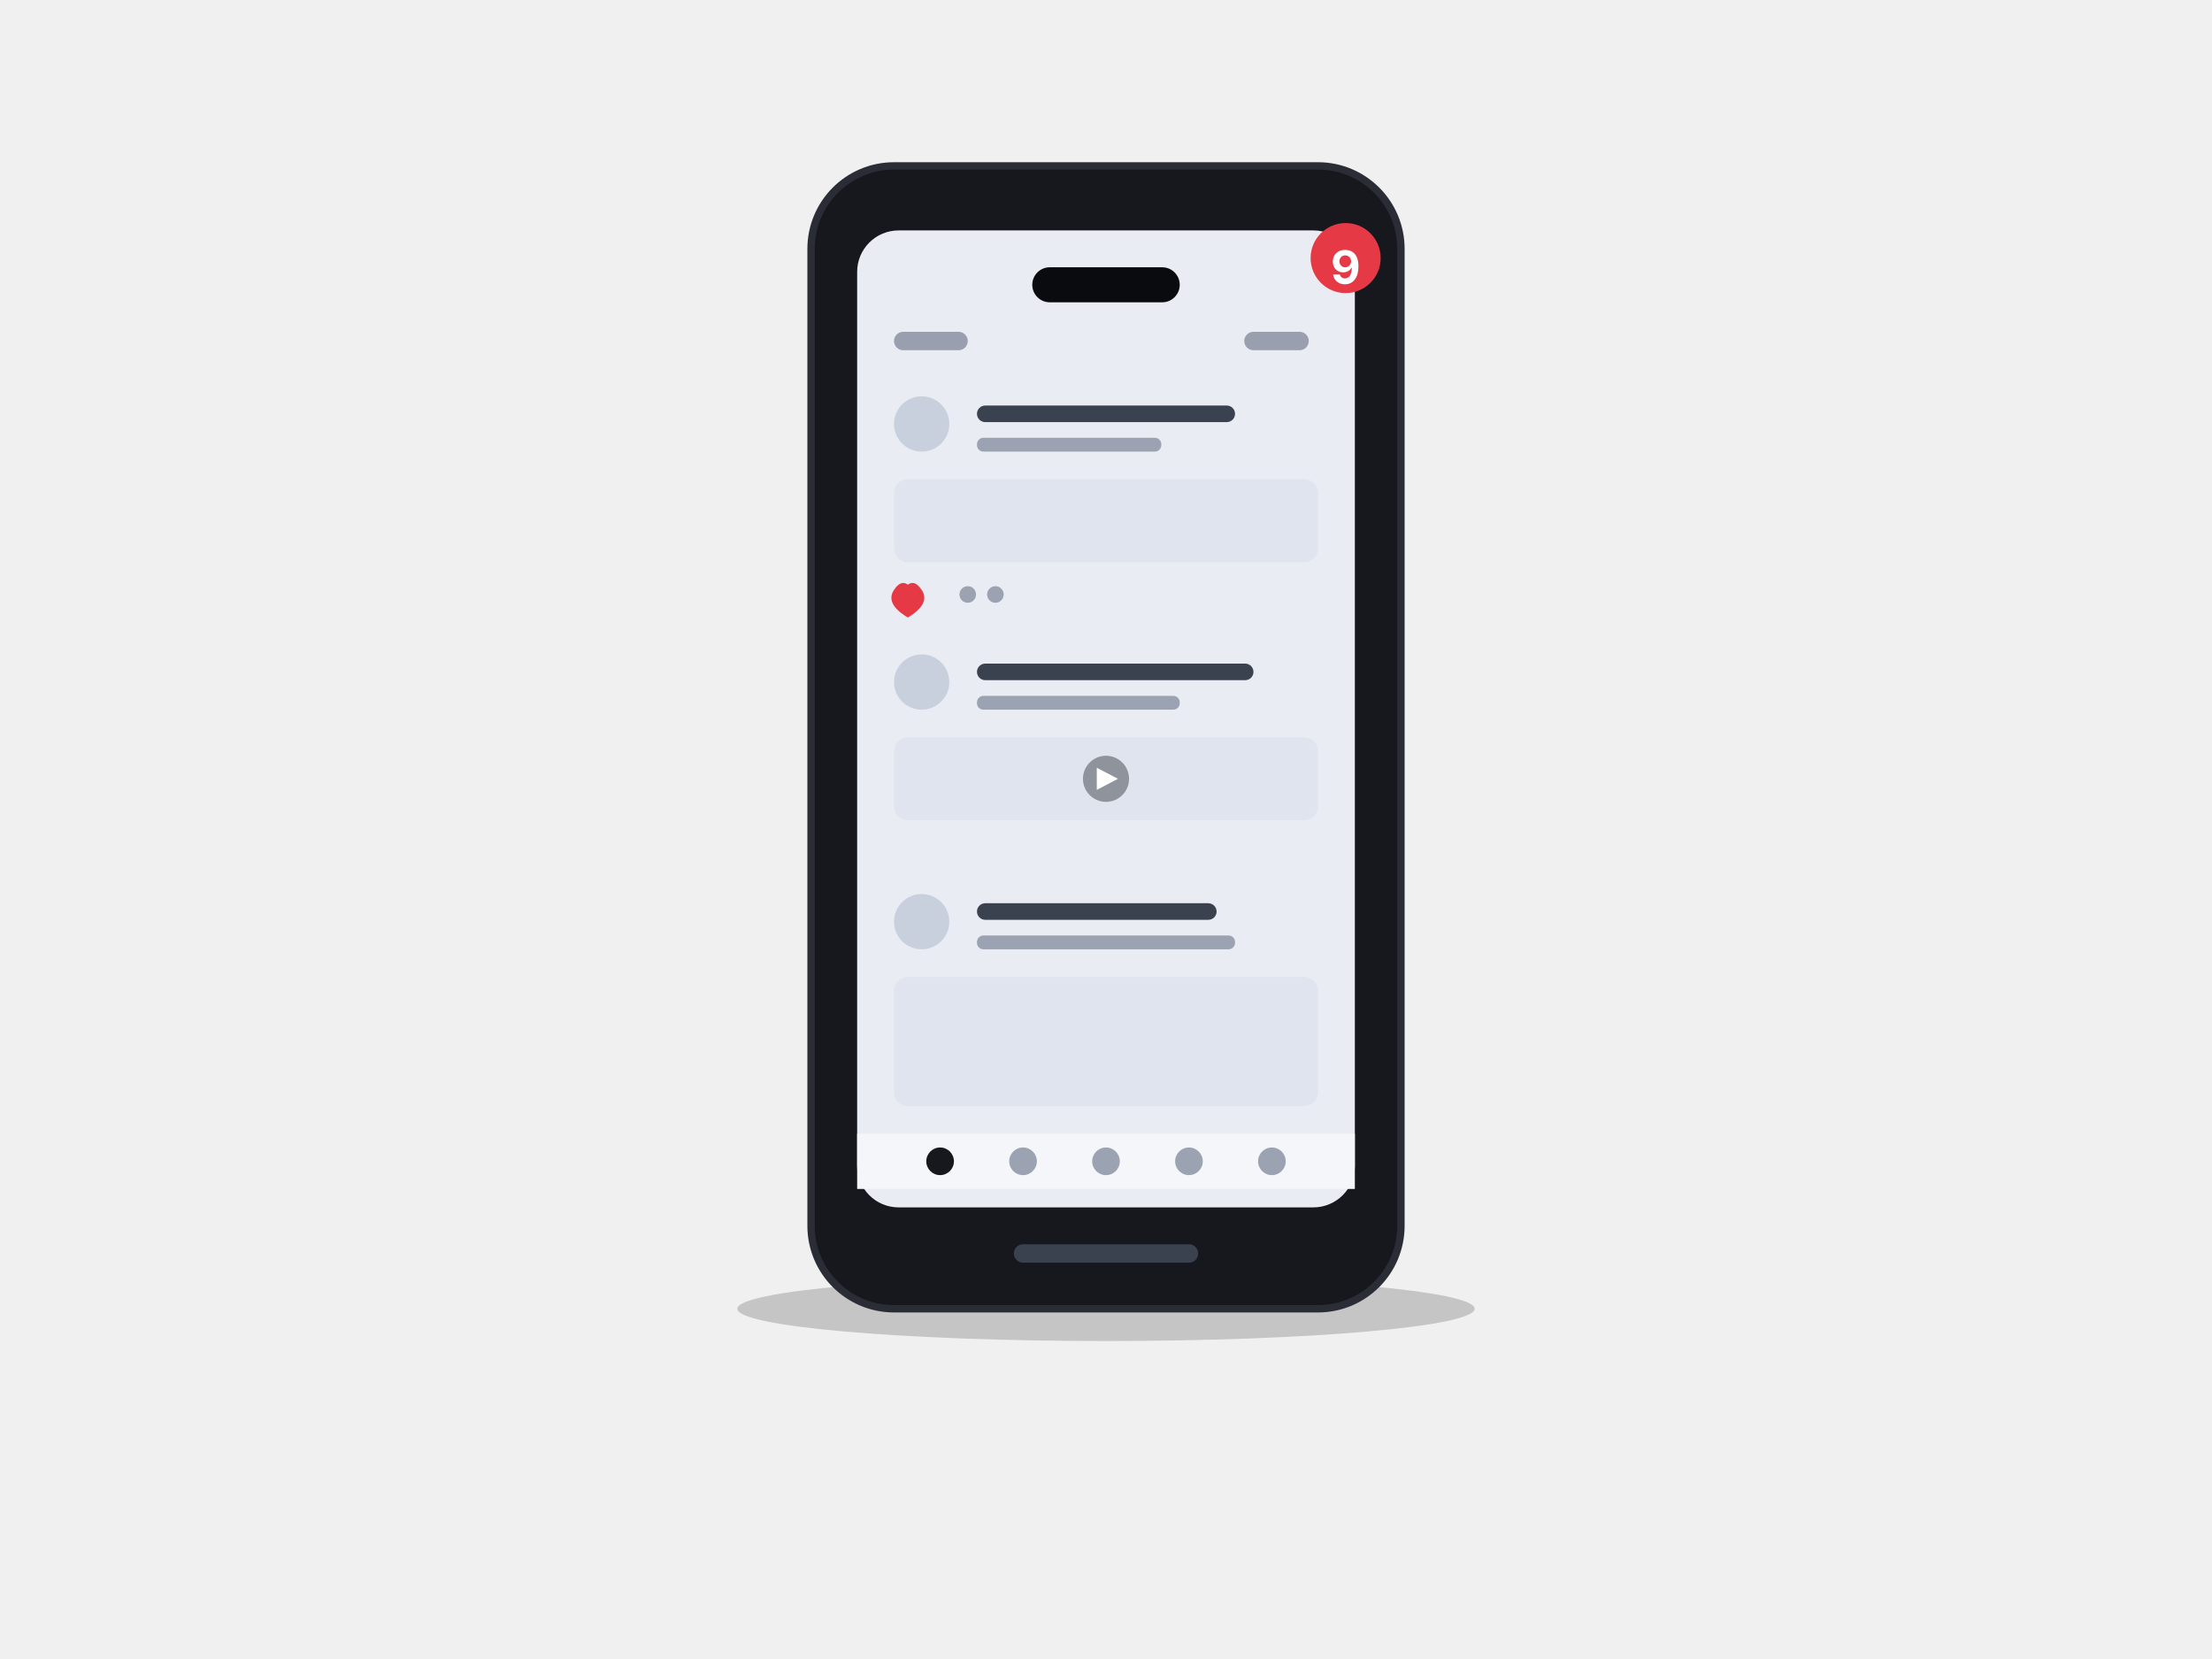
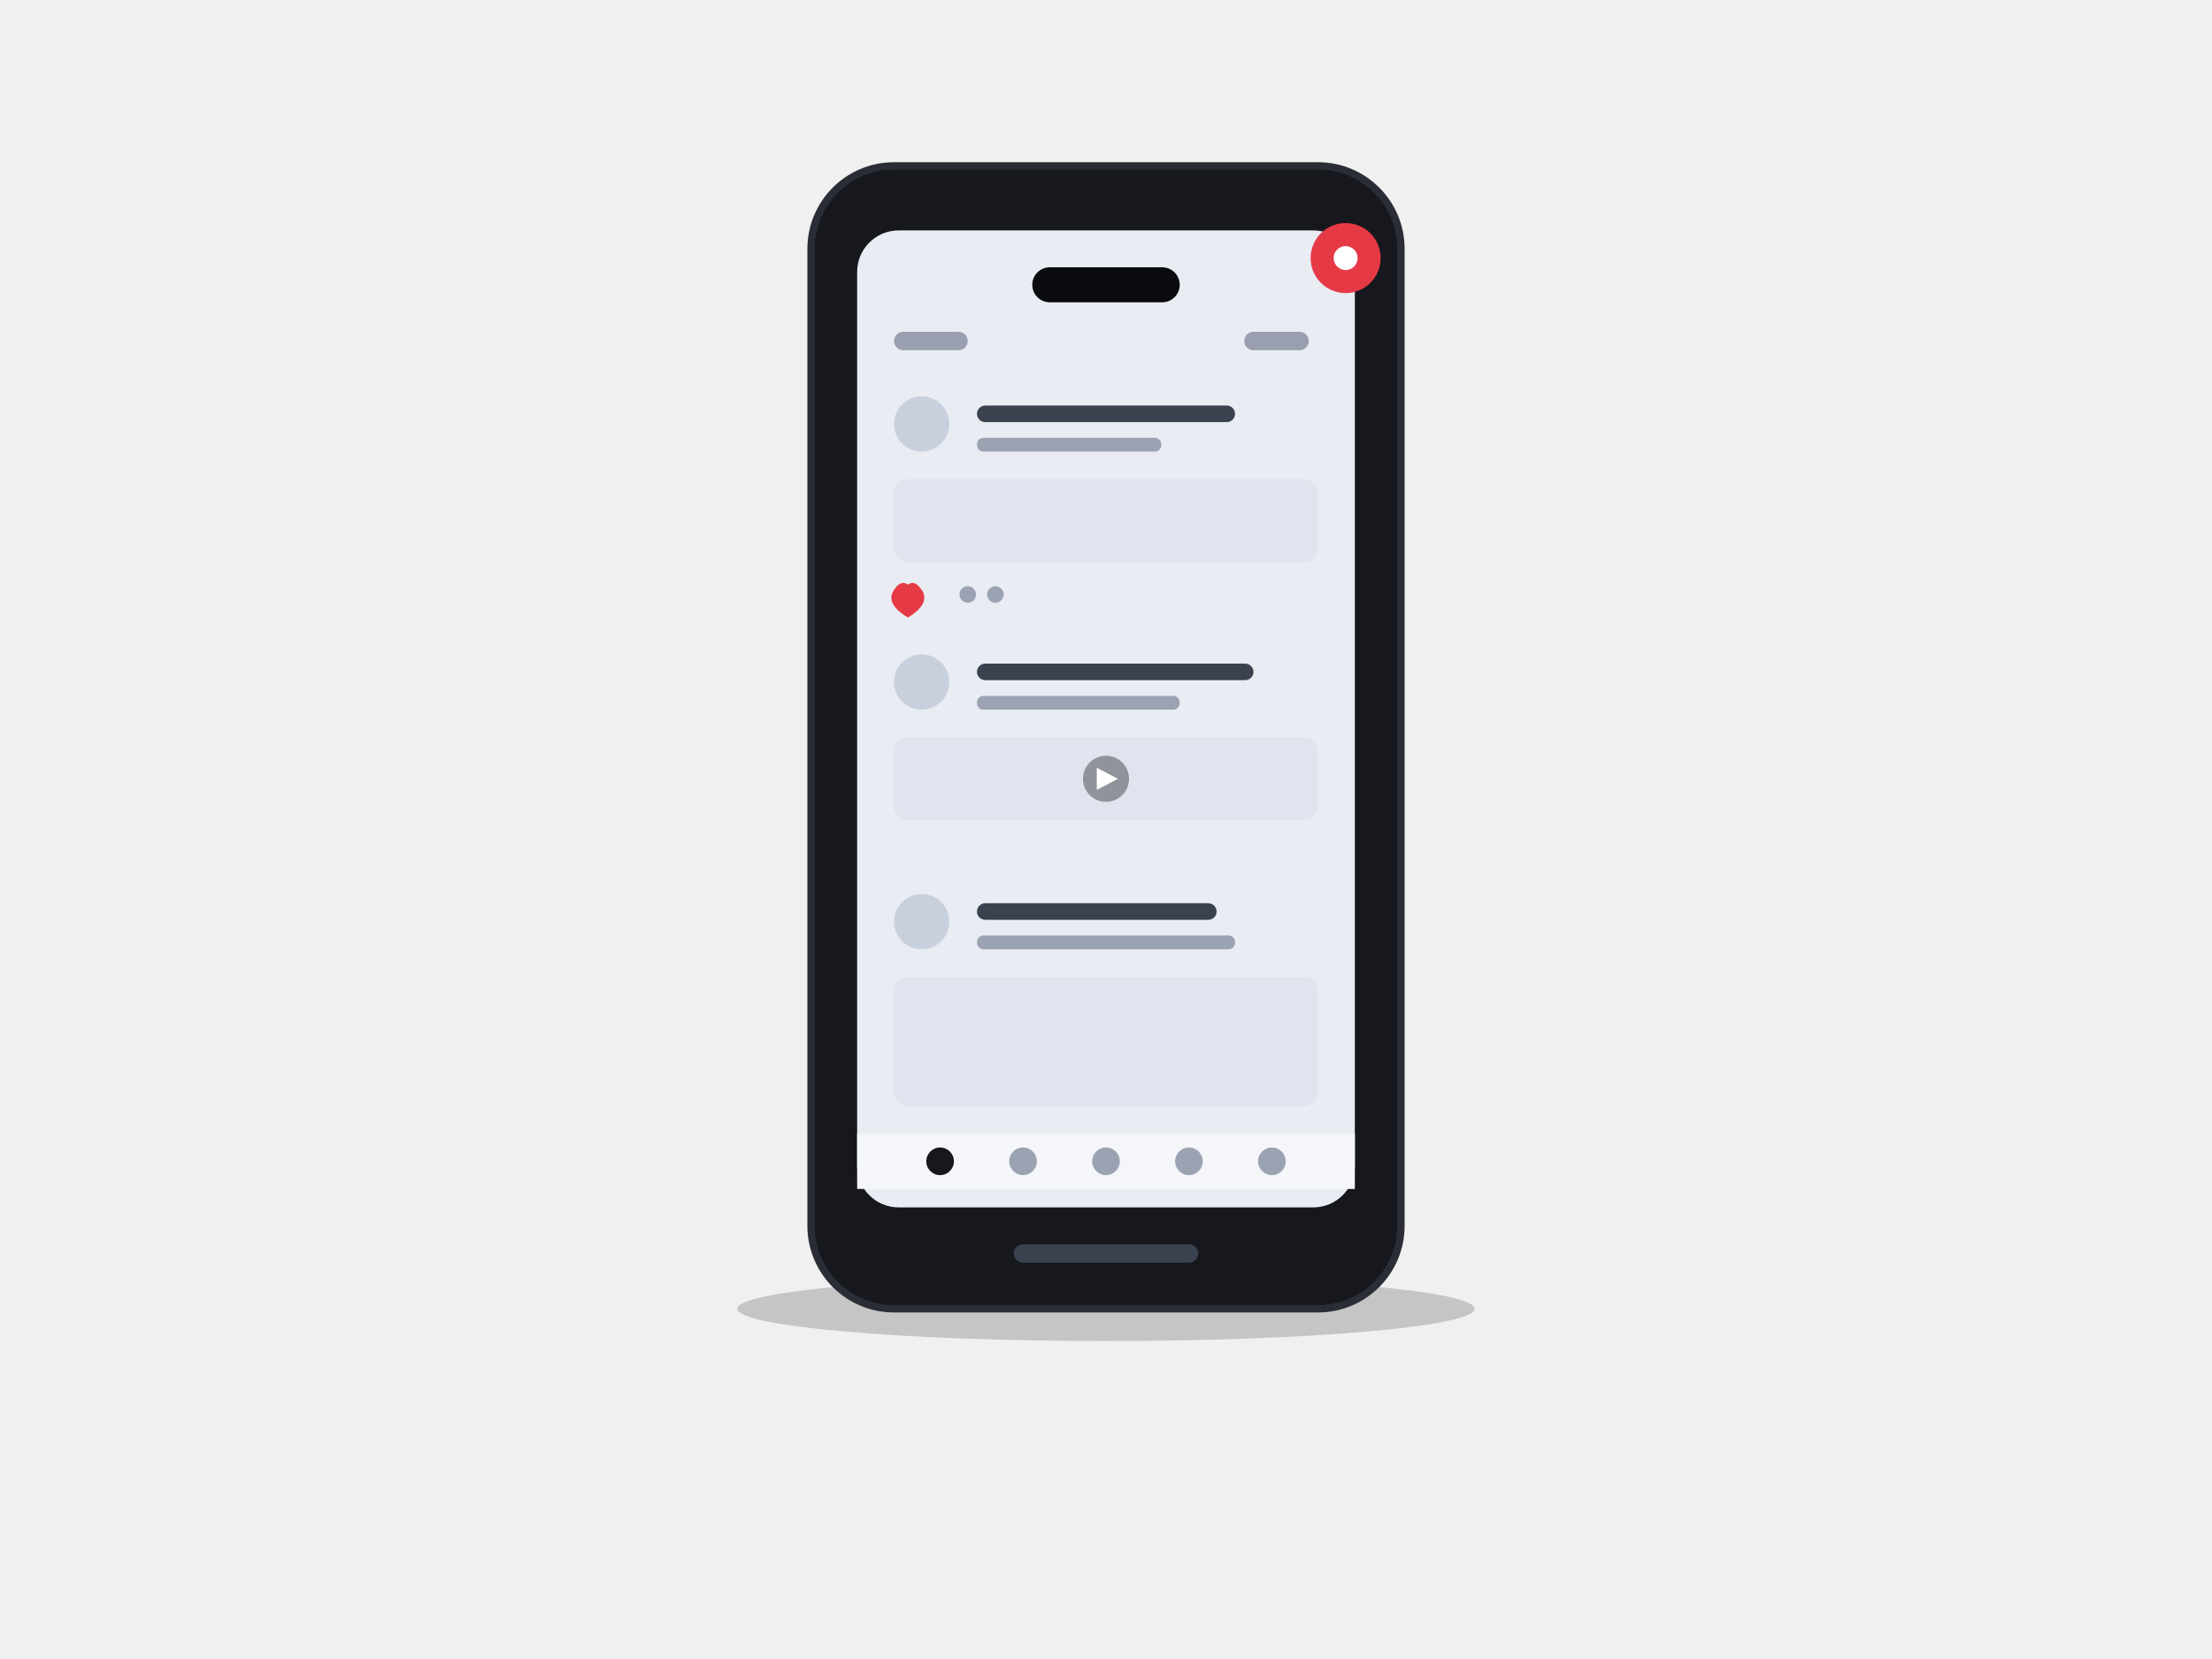
<svg xmlns="http://www.w3.org/2000/svg" viewBox="0 0 240 180" fill="none">
  <ellipse cx="120" cy="142" rx="40" ry="3.5" fill="#000" opacity="0.18" />
  <rect x="88" y="18" width="64" height="124" rx="9" ry="9" fill="#16181d" />
  <rect x="88" y="18" width="64" height="124" rx="9" ry="9" fill="none" stroke="#2a2d35" stroke-width="0.8" />
  <rect x="93" y="25" width="54" height="106" rx="4.5" ry="4.5" fill="#e9ecf2" />
  <rect x="112" y="29" width="16" height="3.8" rx="1.9" fill="#0a0b0e" />
  <rect x="97" y="36" width="8" height="2" rx="1" fill="#999fae" />
  <rect x="135" y="36" width="7" height="2" rx="1" fill="#999fae" />
  <circle cx="100" cy="46" r="3" fill="#c9d0dd" />
  <rect x="106" y="44" width="28" height="1.8" rx="0.9" fill="#3a4250" />
  <rect x="106" y="47.5" width="20" height="1.5" rx="0.7" fill="#9ba3b3" />
  <rect x="97" y="52" width="46" height="9" rx="1.5" fill="#dfe4ee" />
  <path d="M 99 64 q -1 -1.5, -2 0 q -1 1.5, 1.5 3 q 2.5 -1.5, 1.5 -3 q -1 -1.5, -2 0 Z" fill="#e63946" />
  <circle cx="105" cy="64.5" r="0.9" fill="#9ba3b3" />
  <circle cx="108" cy="64.5" r="0.9" fill="#9ba3b3" />
  <circle cx="100" cy="74" r="3" fill="#c9d0dd" />
  <rect x="106" y="72" width="30" height="1.8" rx="0.9" fill="#3a4250" />
  <rect x="106" y="75.5" width="22" height="1.5" rx="0.7" fill="#9ba3b3" />
  <rect x="97" y="80" width="46" height="9" rx="1.5" fill="#dfe4ee" />
  <circle cx="120" cy="84.5" r="2.5" fill="#16181d" opacity="0.4" />
  <path d="M 119 83.3 L 121.3 84.5 L 119 85.7 Z" fill="#fff" />
  <circle cx="100" cy="100" r="3" fill="#c9d0dd" />
  <rect x="106" y="98" width="26" height="1.8" rx="0.9" fill="#3a4250" />
  <rect x="106" y="101.5" width="28" height="1.5" rx="0.7" fill="#9ba3b3" />
  <rect x="97" y="106" width="46" height="14" rx="1.5" fill="#dfe4ee" />
  <rect x="93" y="123" width="54" height="6" fill="#f4f6fa" />
  <circle cx="102" cy="126" r="1.5" fill="#16181d" />
  <circle cx="111" cy="126" r="1.5" fill="#9ba3b3" />
  <circle cx="120" cy="126" r="1.5" fill="#9ba3b3" />
  <circle cx="129" cy="126" r="1.5" fill="#9ba3b3" />
  <circle cx="138" cy="126" r="1.5" fill="#9ba3b3" />
  <rect x="110" y="135" width="20" height="2" rx="1" fill="#3a4250" />
  <circle cx="146" cy="28" r="3.8" fill="#e63946" />
-   <text x="146" y="30.8" font-size="5" font-family="Inter, sans-serif" font-weight="700" fill="#fff" text-anchor="middle">9</text>
+   <circle cx="146" cy="28" r="1.3" fill="#fff" />
</svg>
